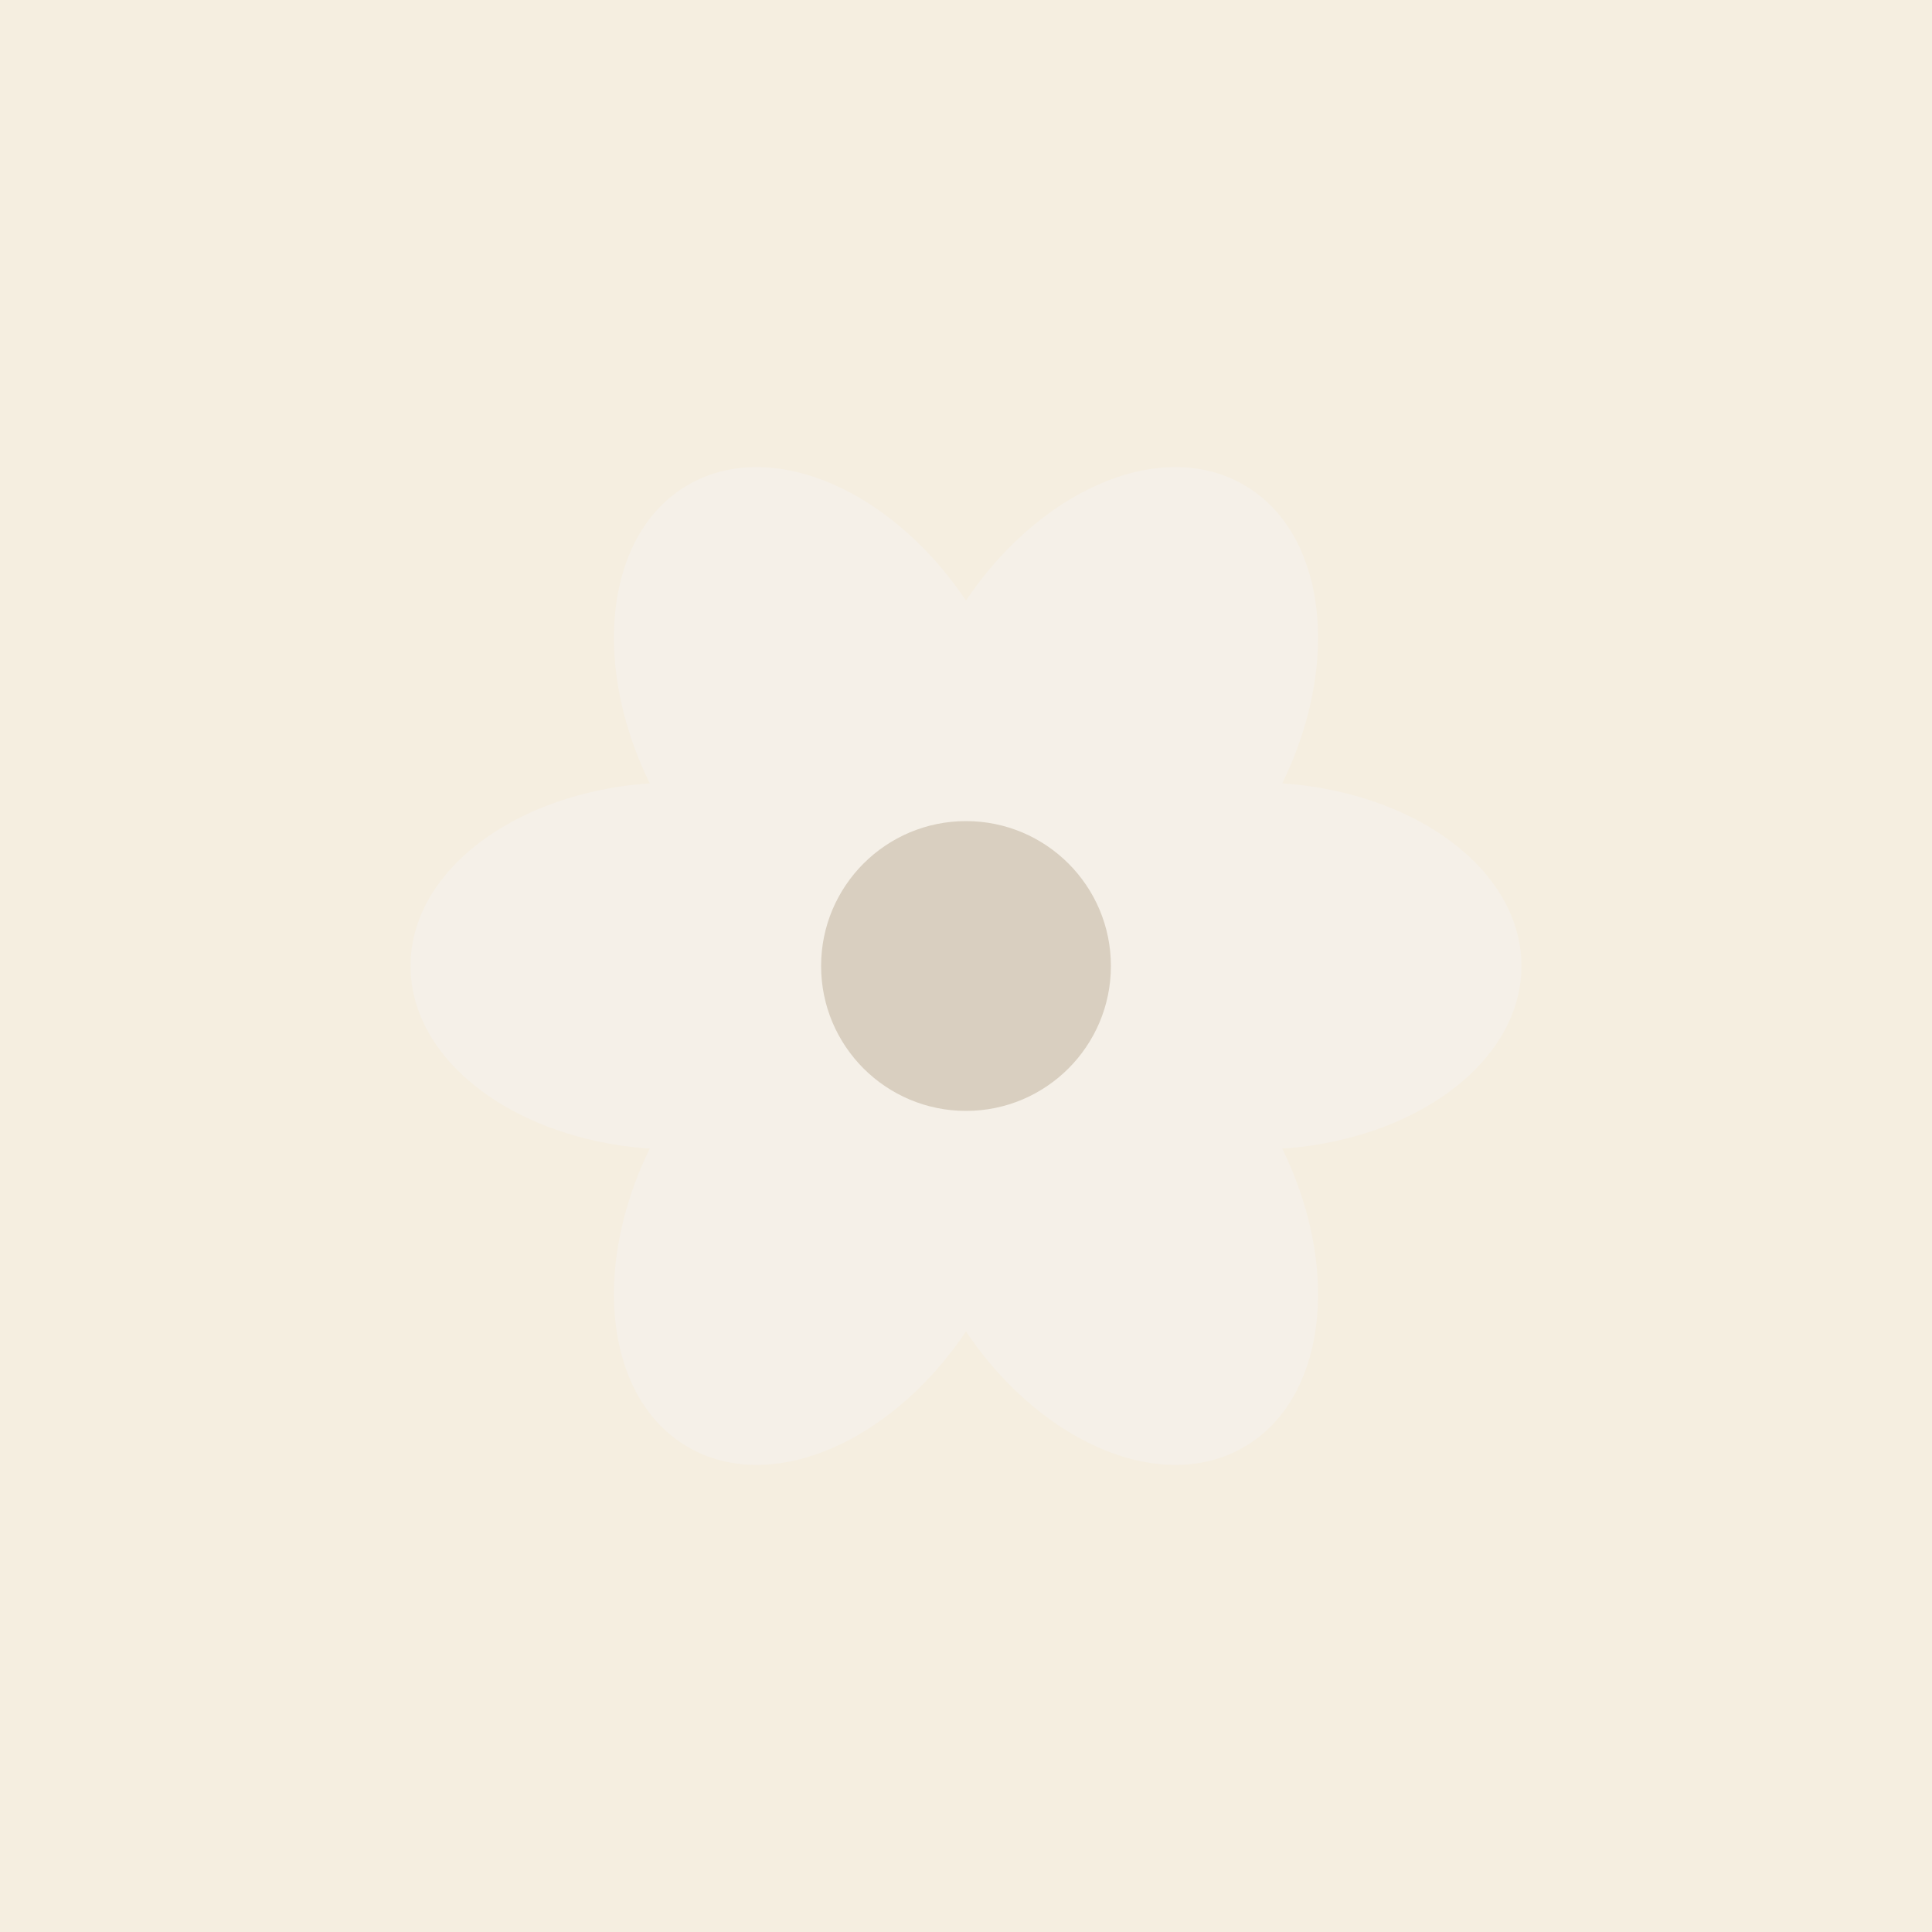
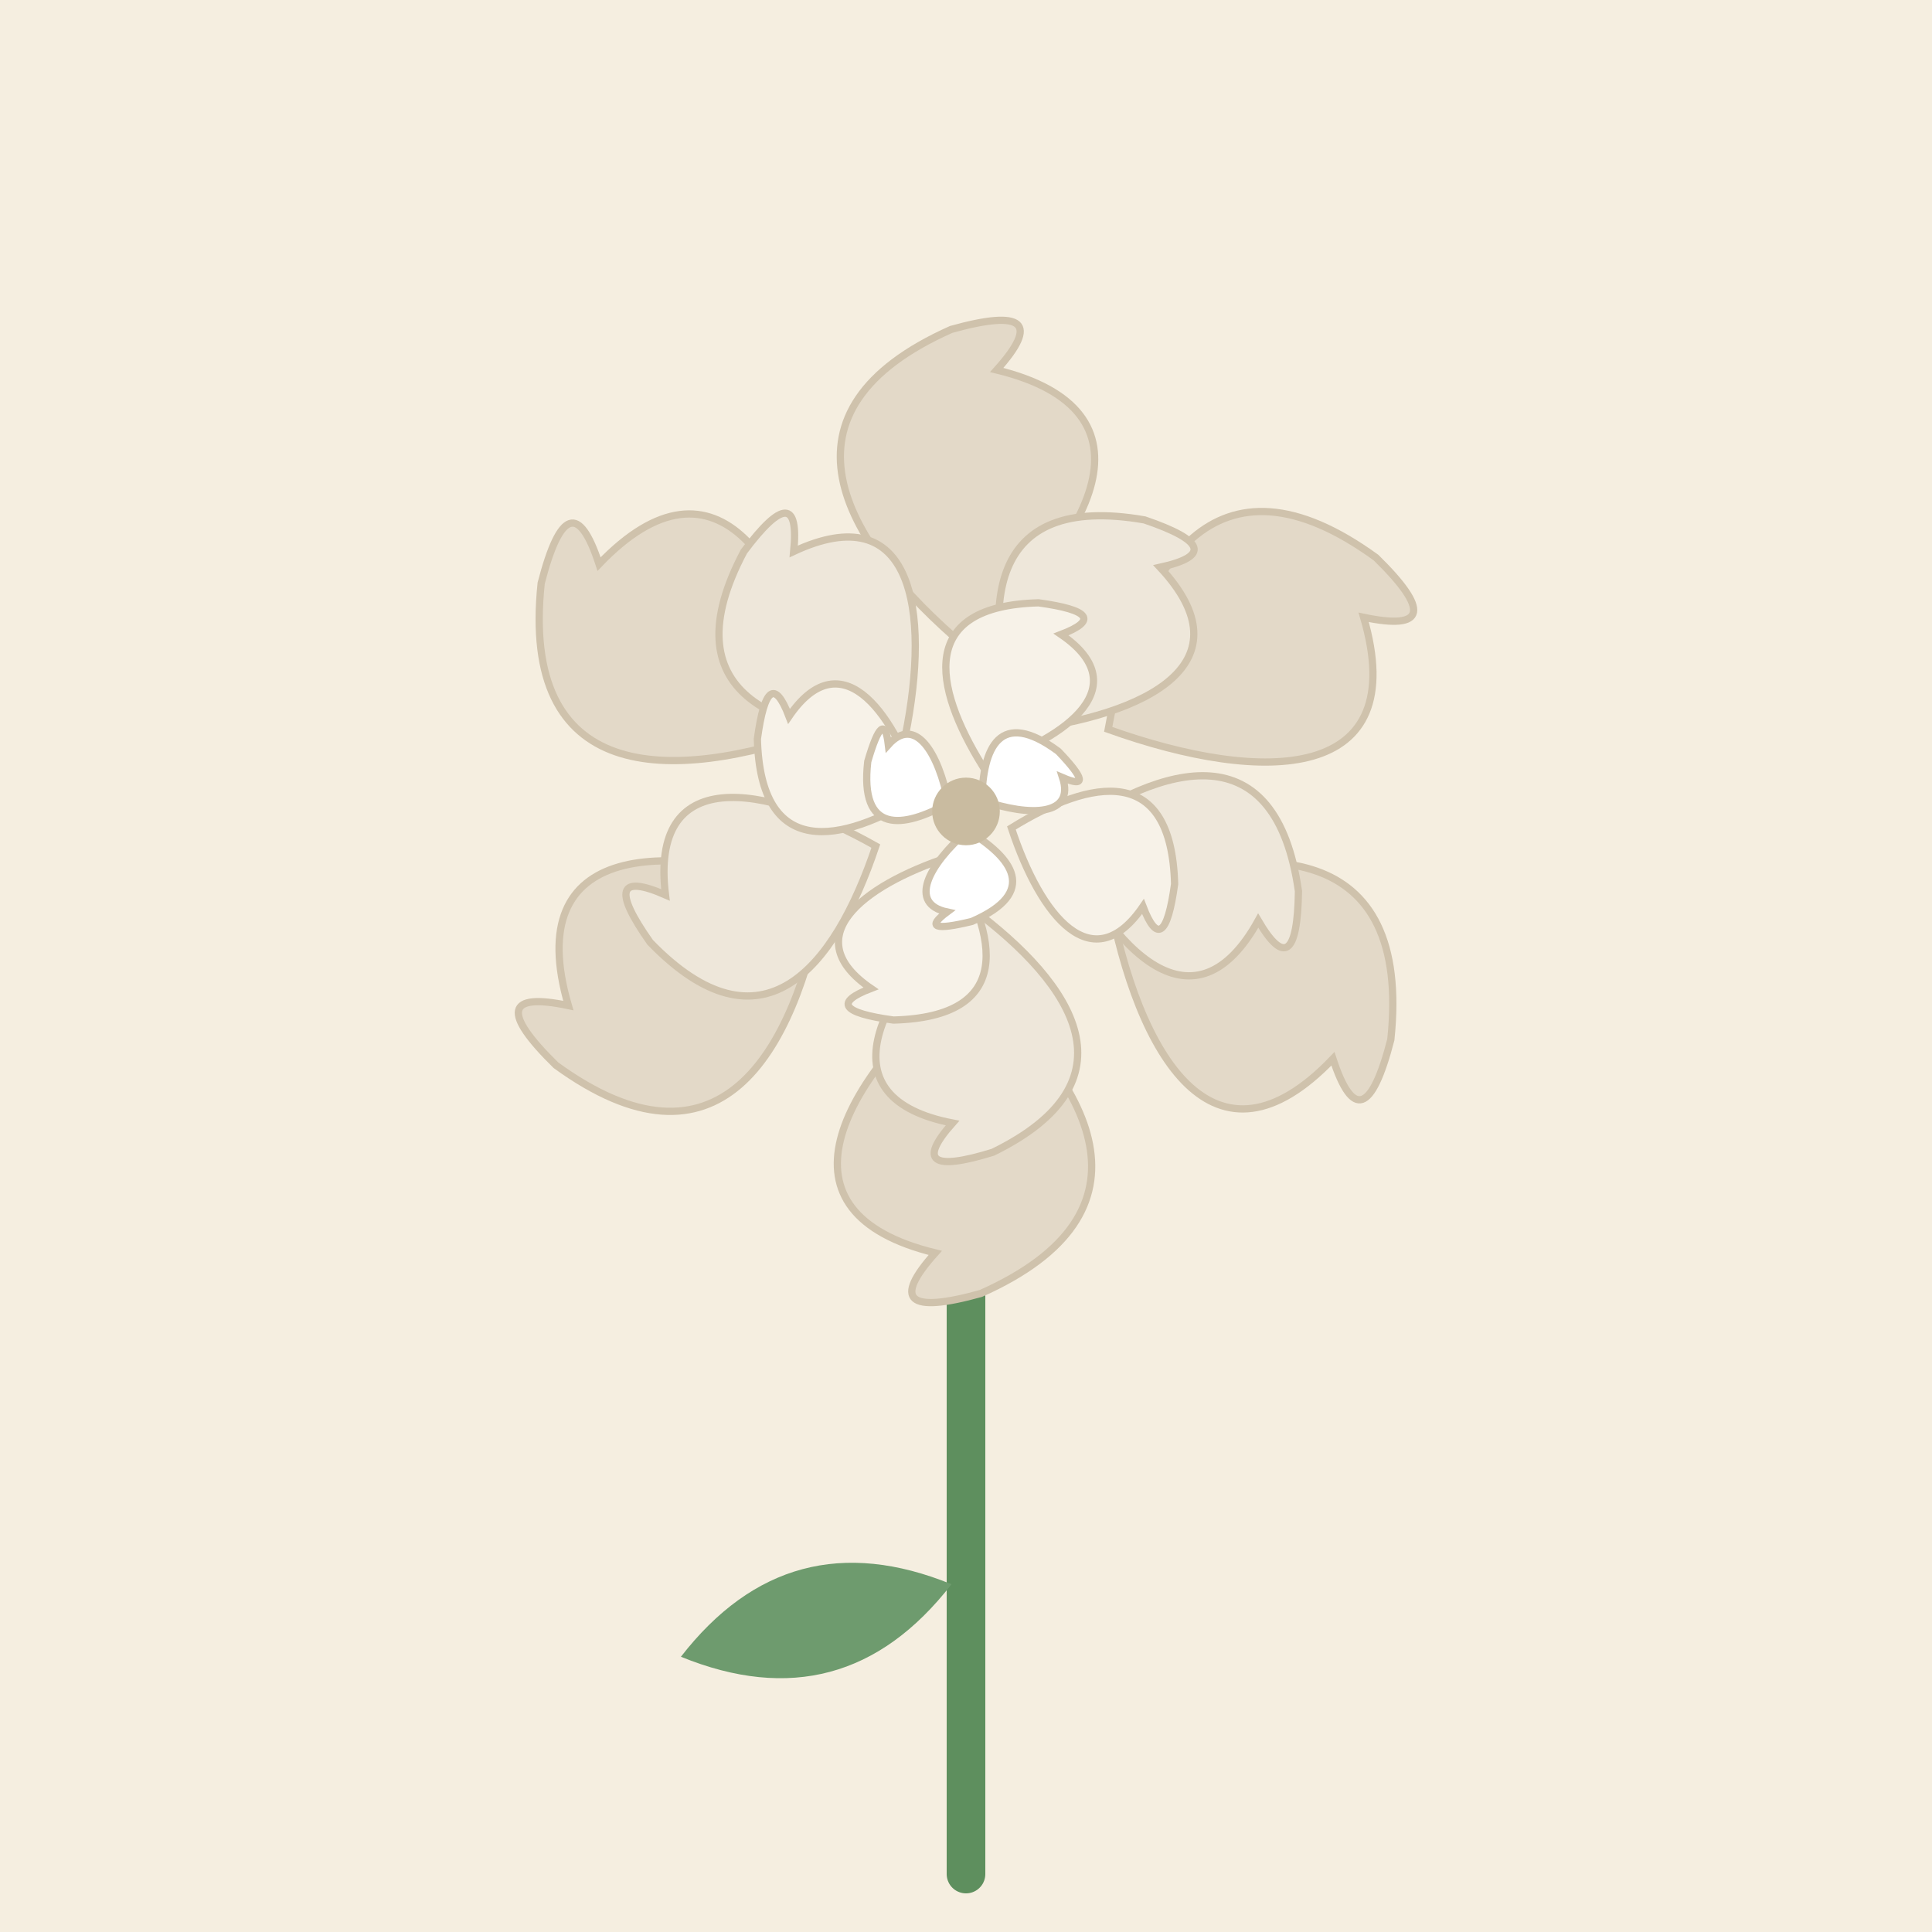
<svg xmlns="http://www.w3.org/2000/svg" viewBox="0 0 400 400" width="400" height="400">
  <rect width="400" height="400" fill="#F5EEE0" />
-   <g transform="translate(200,200)">
-     <ellipse cx="60.0" cy="0.0" rx="55" ry="38" fill="#F5F0E8" transform="rotate(0 60.0 0.0)" />
-     <ellipse cx="30.0" cy="52.0" rx="55" ry="38" fill="#F5F0E8" transform="rotate(60 30.0 52.0)" />
-     <ellipse cx="-30.0" cy="52.0" rx="55" ry="38" fill="#F5F0E8" transform="rotate(120 -30.0 52.0)" />
-     <ellipse cx="-60.0" cy="0.0" rx="55" ry="38" fill="#F5F0E8" transform="rotate(180 -60.0 0.0)" />
-     <ellipse cx="-30.0" cy="-52.0" rx="55" ry="38" fill="#F5F0E8" transform="rotate(240 -30.0 -52.0)" />
-     <ellipse cx="30.0" cy="-52.0" rx="55" ry="38" fill="#F5F0E8" transform="rotate(300 30.0 -52.0)" />
-     <circle r="30" fill="#D9CFC0" />
-   </g>
+   <line x1="200" y1="268" x2="200" y2="388" stroke="#5E8F5E" stroke-width="8" stroke-linecap="round" />
+   <path d="M 0,0 Q -22,-29 0,-58 Q 22,-29 0,0 Z" fill="#6E9B6E" transform="translate(197,328) rotate(-105)" />
+   <path d="M 0,0 C -26.4,-22.4 -40.8,-49 -3.06,-65.8 Q 19.56,-72.1 6.36,-57.4 C 40.8,-49 26.4,-22.4 0,0 Z" fill="#E3D9C8" stroke="#CFC2AC" stroke-width="1.5" transform="translate(200,134) rotate(0)" />
+   <path d="M 0,0 C -26.4,-22.4 -40.8,-49 -3.06,-65.8 Q 19.56,-72.1 6.36,-57.4 C 40.8,-49 26.4,-22.4 0,0 Z" fill="#E3D9C8" stroke="#CFC2AC" stroke-width="1.5" transform="translate(229.44,151) rotate(60)" />
+   <path d="M 0,0 C -26.4,-22.4 -40.8,-49 -3.06,-65.8 Q 19.56,-72.1 6.36,-57.4 C 40.8,-49 26.4,-22.4 0,0 Z" fill="#E3D9C8" stroke="#CFC2AC" stroke-width="1.5" transform="translate(229.44,185) rotate(120)" />
+   <path d="M 0,0 C -26.4,-22.4 -40.8,-49 -3.06,-65.8 Q 19.56,-72.1 6.36,-57.4 C 40.8,-49 26.4,-22.4 0,0 Z" fill="#E3D9C8" stroke="#CFC2AC" stroke-width="1.5" transform="translate(200,202) rotate(180)" />
+   <path d="M 0,0 C -26.4,-22.4 -40.8,-49 -3.06,-65.8 Q 19.56,-72.1 6.36,-57.4 C 40.8,-49 26.4,-22.4 0,0 Z" fill="#E3D9C8" stroke="#CFC2AC" stroke-width="1.5" transform="translate(170.56,185) rotate(240)" />
+   <path d="M 0,0 C -26.4,-22.4 -40.8,-49 -3.06,-65.8 Q 19.56,-72.1 6.36,-57.4 C 40.8,-49 26.4,-22.4 0,0 Z" fill="#E3D9C8" stroke="#CFC2AC" stroke-width="1.5" transform="translate(170.56,151) rotate(300)" />
+   <path d="M 0,0 C -20.9,-17.28 -32.3,-37.8 -1.86,-50.76 Q 17.36,-55.62 6.16,-44.28 C 32.3,-37.8 20.9,-17.28 0,0 Z" fill="#EEE7DA" stroke="#CFC2AC" stroke-width="1.5" transform="translate(210.89,151.23) rotate(33)" />
+   <path d="M 0,0 C -20.9,-17.28 -32.3,-37.8 -1.86,-50.76 Q 17.36,-55.62 6.16,-44.28 C 32.3,-37.8 20.9,-17.28 0,0 Z" fill="#EEE7DA" stroke="#CFC2AC" stroke-width="1.5" transform="translate(219.32,173.18) rotate(105)" />
+   <path d="M 0,0 C -20.9,-17.28 -32.3,-37.8 -1.86,-50.76 Q 17.36,-55.62 6.16,-44.28 C 32.3,-37.8 20.9,-17.28 0,0 Z" fill="#EEE7DA" stroke="#CFC2AC" stroke-width="1.5" transform="translate(201.05,187.97) rotate(177)" />
+   <path d="M 0,0 C -20.9,-17.28 -32.3,-37.8 -1.86,-50.76 Q 17.36,-55.62 6.16,-44.28 C 32.3,-37.8 20.9,-17.28 0,0 Z" fill="#EEE7DA" stroke="#CFC2AC" stroke-width="1.5" transform="translate(181.33,175.17) rotate(249)" />
+   <path d="M 0,0 C -20.9,-17.28 -32.3,-37.8 -1.86,-50.76 Q 17.36,-55.62 6.16,-44.28 C 32.3,-37.8 20.9,-17.28 0,0 Z" fill="#EEE7DA" stroke="#CFC2AC" stroke-width="1.5" transform="translate(187.41,152.46) rotate(321)" />
+   <path d="M 0,0 C -15.4,-12.16 -23.8,-26.6 -0.66,-35.72 Q 15.16,-39.14 5.96,-31.16 C 23.8,-26.6 15.4,-12.16 0,0 Z" fill="#F7F2E8" stroke="#CFC2AC" stroke-width="1.5" transform="translate(203.42,158.6) rotate(20)" />
+   <path d="M 0,0 C -15.4,-12.16 -23.8,-26.6 -0.66,-35.72 Q 15.16,-39.14 5.96,-31.16 C 23.8,-26.6 15.4,-12.16 0,0 Z" fill="#F7F2E8" stroke="#CFC2AC" stroke-width="1.5" transform="translate(209.4,171.42) rotate(110)" />
+   <path d="M 0,0 C -15.4,-12.16 -23.8,-26.6 -0.66,-35.72 Q 15.16,-39.14 5.96,-31.16 C 23.8,-26.6 15.4,-12.16 0,0 Z" fill="#F7F2E8" stroke="#CFC2AC" stroke-width="1.5" transform="translate(196.58,177.4) rotate(200)" />
+   <path d="M 0,0 C -15.4,-12.16 -23.8,-26.6 -0.66,-35.72 Q 15.16,-39.14 5.96,-31.16 C 23.8,-26.6 15.4,-12.16 0,0 Z" fill="#F7F2E8" stroke="#CFC2AC" stroke-width="1.5" transform="translate(190.6,164.58) rotate(290)" />
+   <path d="M 0,0 C -8.8,-6.4 -13.6,-14 0.78,-18.8 Q 12.52,-20.6 5.72,-16.4 C 13.6,-14 8.8,-6.4 0,0 Z" fill="#FFFFFF" stroke="#CFC2AC" stroke-width="1.5" transform="translate(203.28,165.71) rotate(55)" />
+   <path d="M 0,0 C -8.8,-6.4 -13.6,-14 0.78,-18.8 Q 12.52,-20.6 5.72,-16.4 C 13.6,-14 8.8,-6.4 0,0 Z" fill="#FFFFFF" stroke="#CFC2AC" stroke-width="1.5" transform="translate(200.35,171.98) rotate(175)" />
+   <path d="M 0,0 C -8.8,-6.4 -13.6,-14 0.78,-18.8 Q 12.52,-20.6 5.72,-16.4 C 13.6,-14 8.8,-6.4 0,0 Z" fill="#FFFFFF" stroke="#CFC2AC" stroke-width="1.5" transform="translate(196.37,166.31) rotate(295)" />
+   <circle cx="200" cy="168" r="7" fill="#C9BBA0" />
</svg>
